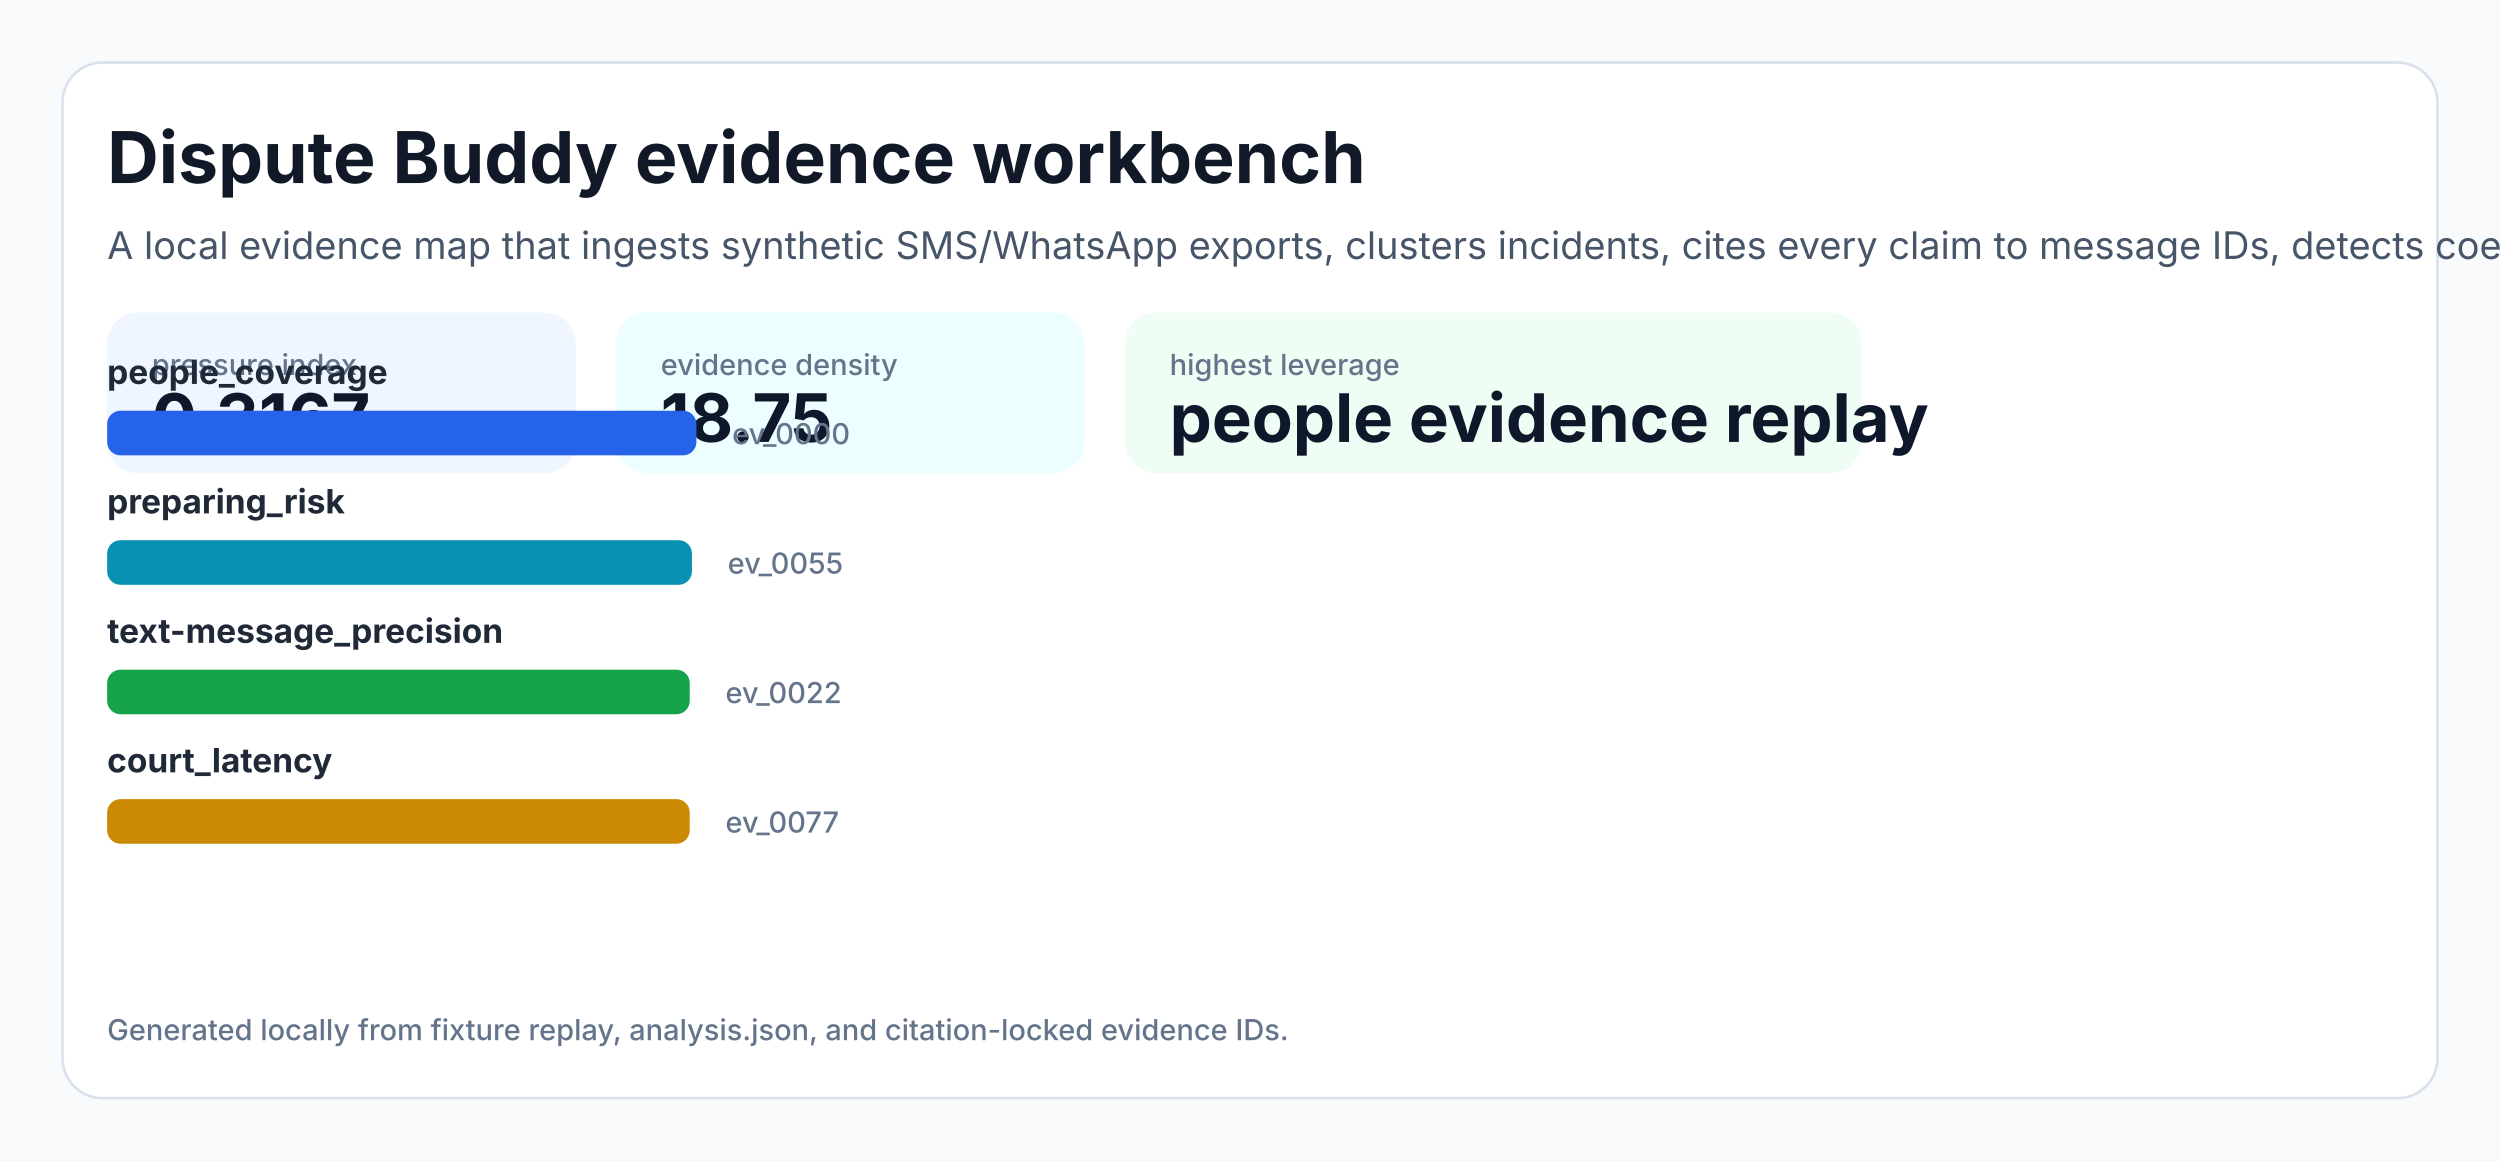
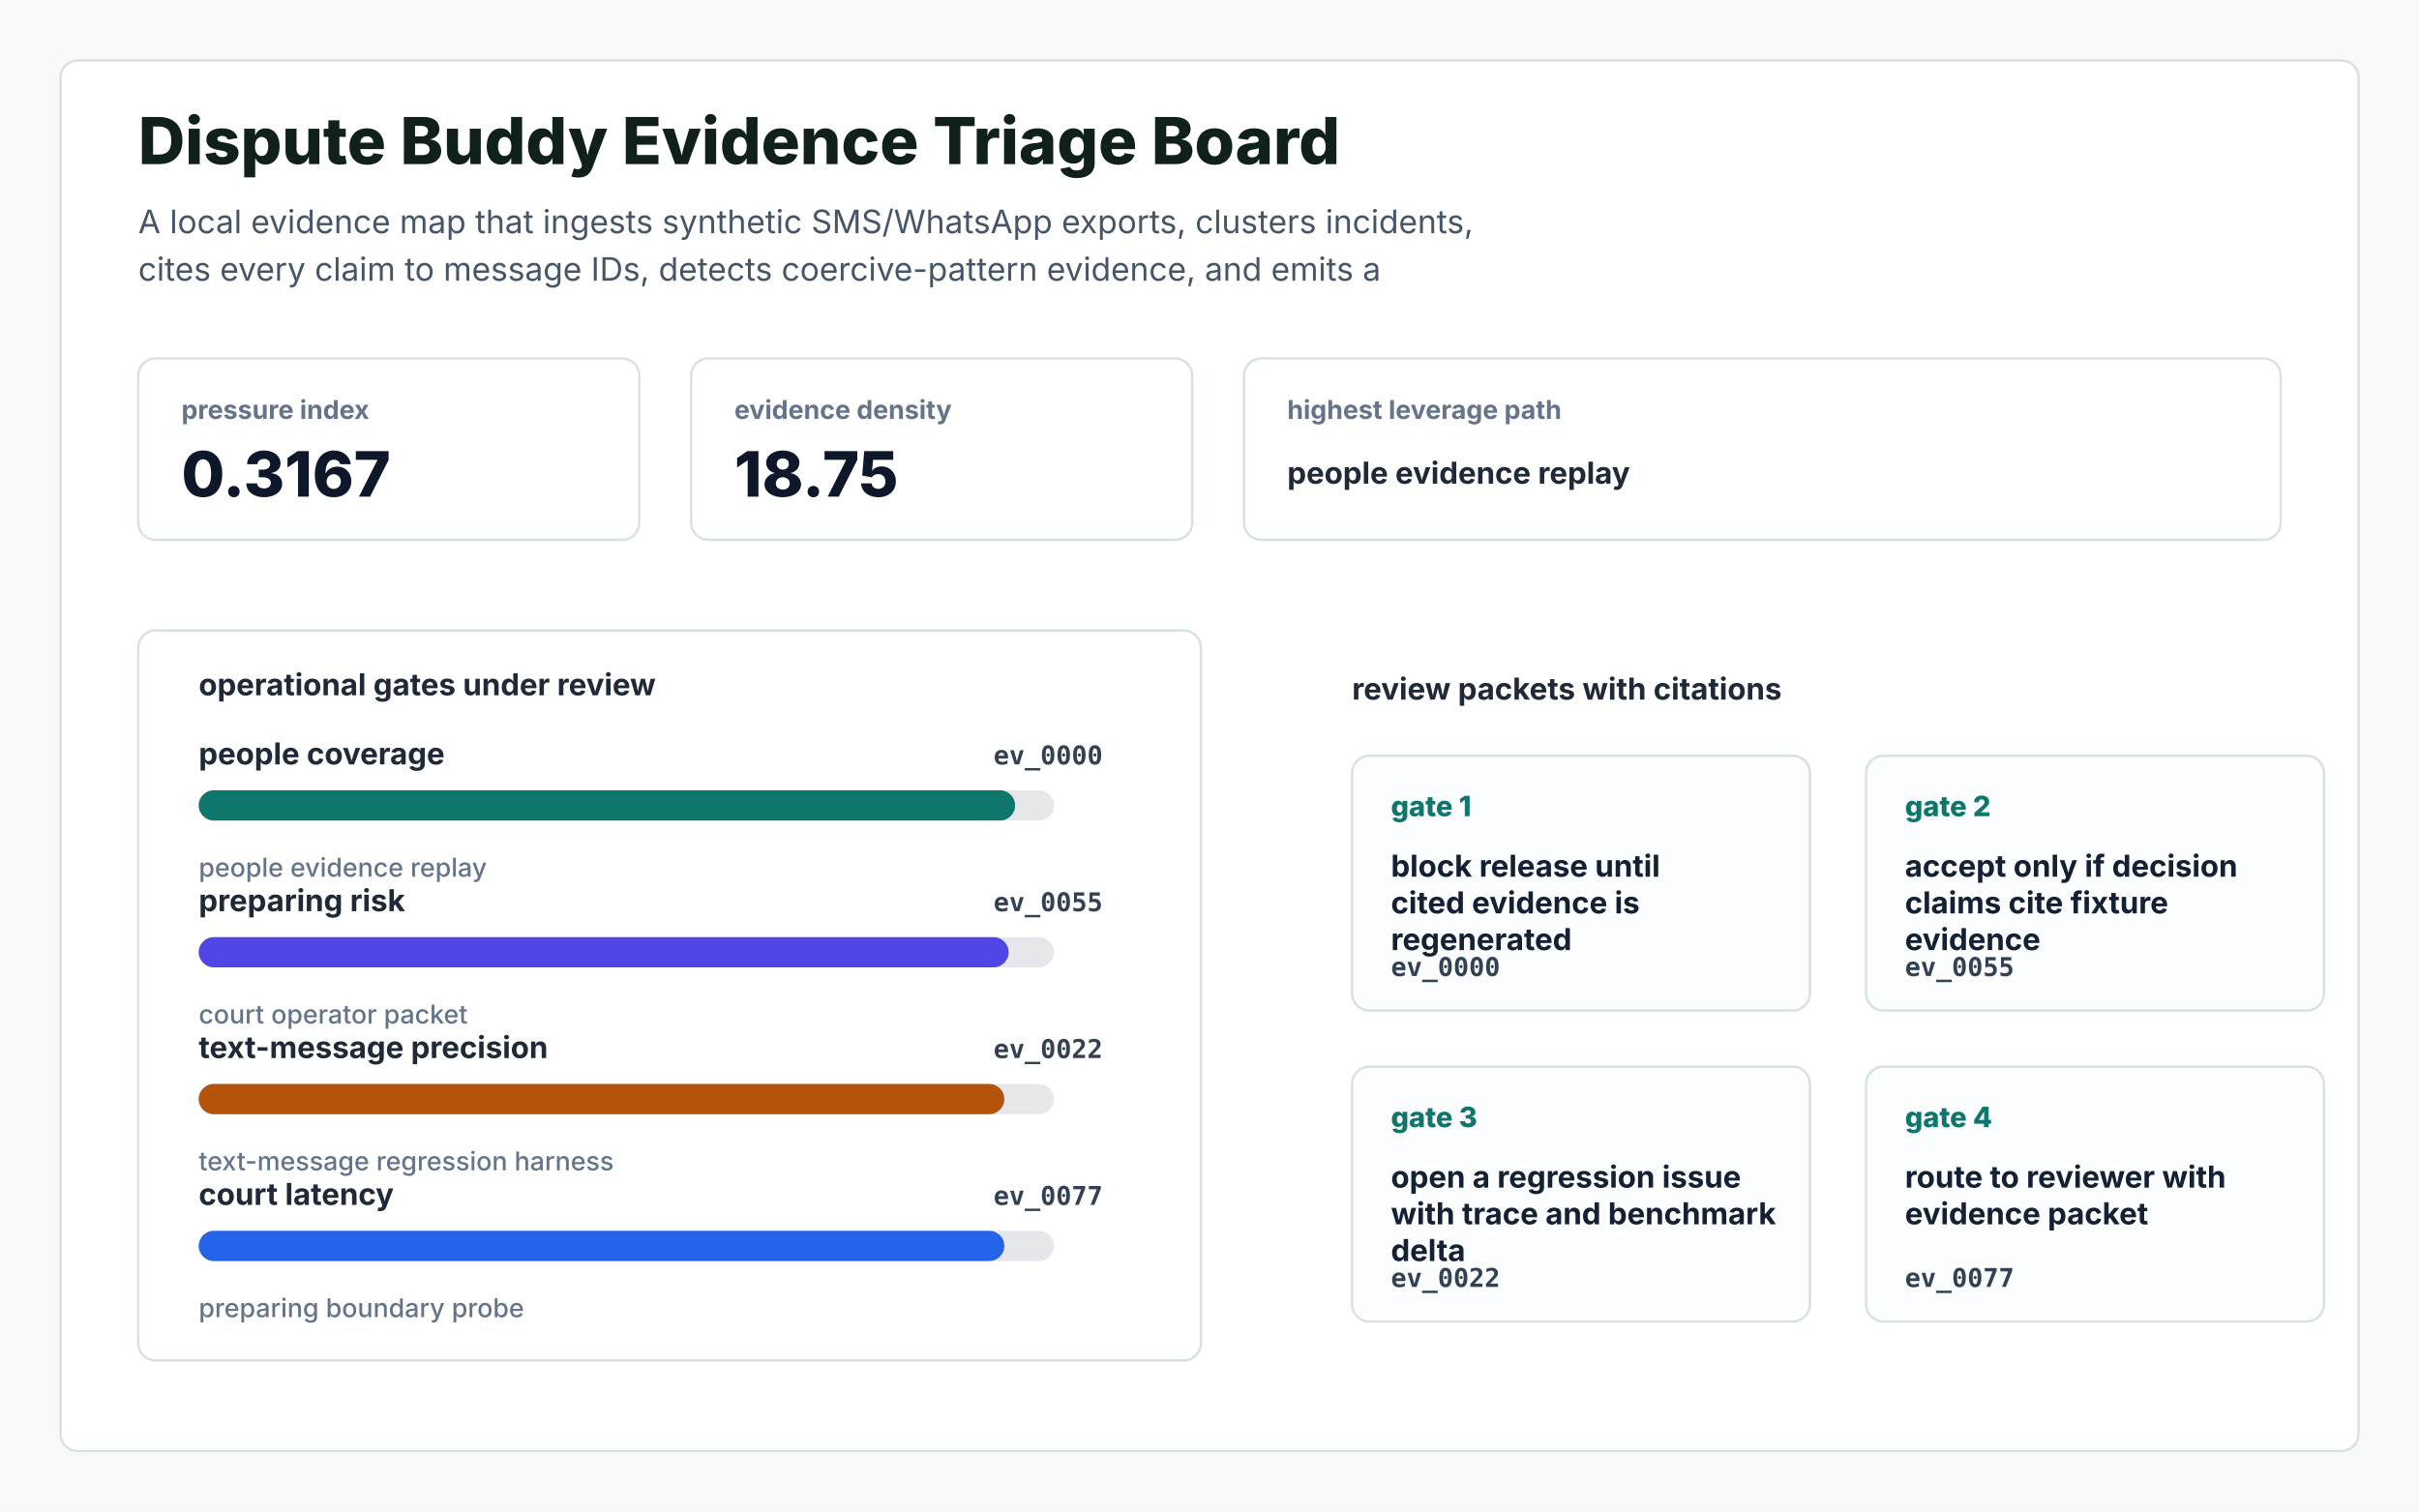
- <svg xmlns="http://www.w3.org/2000/svg" width="1120" height="520" viewBox="0 0 1120 520" role="img" aria-label="Dispute Buddy project working dashboard preview">
+ <svg xmlns="http://www.w3.org/2000/svg" width="1120" height="700" viewBox="0 0 1120 700" role="img" aria-label="Dispute Buddy visual evidence dashboard">
  <defs>
    <style>
-       .bg { fill: #f8fafc; }
-       .panel { fill: #ffffff; stroke: #d9e2ec; stroke-width: 1.2; }
-       .title { font: 700 32px -apple-system, BlinkMacSystemFont, "Segoe UI", sans-serif; fill: #111827; }
-       .sub { font: 400 17px -apple-system, BlinkMacSystemFont, "Segoe UI", sans-serif; fill: #475569; }
-       .label { font: 650 15px -apple-system, BlinkMacSystemFont, "Segoe UI", sans-serif; fill: #1f2937; }
-       .small { font: 500 13px -apple-system, BlinkMacSystemFont, "Segoe UI", sans-serif; fill: #64748b; }
-       .metric { font: 750 30px -apple-system, BlinkMacSystemFont, "Segoe UI", sans-serif; fill: #0f172a; }
+       .bg { fill:#f7faf9; }
+       .panel { fill:#ffffff; stroke:#d7e2df; stroke-width:1.1; }
+       .card { fill:#ffffff; stroke:#d7e2df; stroke-width:1.1; }
+       .actioncard { fill:#fbfdff; stroke:#d7e2df; stroke-width:1.1; }
+       .title { font:760 30px -apple-system,BlinkMacSystemFont,"Segoe UI",sans-serif; fill:#10201c; }
+       .sub { font:420 15px -apple-system,BlinkMacSystemFont,"Segoe UI",sans-serif; fill:#475569; }
+       .label { font:700 14px -apple-system,BlinkMacSystemFont,"Segoe UI",sans-serif; fill:#1f2937; }
+       .caption { font:500 12px -apple-system,BlinkMacSystemFont,"Segoe UI",sans-serif; fill:#64748b; }
+       .small { font:650 12px -apple-system,BlinkMacSystemFont,"Segoe UI",sans-serif; fill:#64748b; }
+       .metric { font:780 29px -apple-system,BlinkMacSystemFont,"Segoe UI",sans-serif; fill:#0f172a; }
+       .rank { font:760 13px -apple-system,BlinkMacSystemFont,"Segoe UI",sans-serif; fill:#0f766e; }
+       .cardtext { font:650 14px -apple-system,BlinkMacSystemFont,"Segoe UI",sans-serif; fill:#142033; }
+       .mono { font:700 12px ui-monospace,SFMono-Regular,Menlo,monospace; fill:#334155; }
    </style>
  </defs>
-   <rect class="bg" width="1120" height="520" rx="0" />
-   <rect class="panel" x="28" y="28" width="1064" height="464" rx="18" />
-   <text class="title" x="48" y="82">Dispute Buddy evidence workbench</text>
-   <text class="sub" x="48" y="116">A local evidence map that ingests synthetic SMS/WhatsApp exports, clusters incidents, cites every claim to message IDs, detects coercive-pattern evidence, and emits a lawyer-ready review packet.</text>
-   <rect x="48" y="140" width="210" height="72" rx="14" fill="#eff6ff" />
-   <text class="small" x="68" y="168">pressure index</text>
-   <text class="metric" x="68" y="198">0.3167</text>
-   <rect x="276" y="140" width="210" height="72" rx="14" fill="#ecfeff" />
-   <text class="small" x="296" y="168">evidence density</text>
-   <text class="metric" x="296" y="198">18.75</text>
-   <rect x="504" y="140" width="330" height="72" rx="14" fill="#f0fdf4" />
-   <text class="small" x="524" y="168">highest leverage</text>
-   <text class="metric" x="524" y="198">people evidence replay</text>
-   <text x="48" y="172" class="label">people_coverage</text>
-   <rect x="48" y="184" width="264" height="20" rx="6" fill="#2563eb" />
-   <text x="328" y="199" class="small">ev_0000</text>
-   <text x="48" y="230" class="label">preparing_risk</text>
-   <rect x="48" y="242" width="262" height="20" rx="6" fill="#0891b2" />
-   <text x="326" y="257" class="small">ev_0055</text>
-   <text x="48" y="288" class="label">text-message_precision</text>
-   <rect x="48" y="300" width="261" height="20" rx="6" fill="#16a34a" />
-   <text x="325" y="315" class="small">ev_0022</text>
-   <text x="48" y="346" class="label">court_latency</text>
-   <rect x="48" y="358" width="261" height="20" rx="6" fill="#ca8a04" />
-   <text x="325" y="373" class="small">ev_0077</text>
-   <text class="small" x="48" y="466">Generated locally from fixture replay, analysis.json, and citation-locked evidence IDs.</text>
+   <rect class="bg" width="1120" height="700" />
+   <rect class="panel" x="28" y="28" width="1064" height="644" rx="8" />
+   <text class="title" x="64" y="76">Dispute Buddy Evidence Triage Board</text>
+   <text class="sub" x="64" y="108">
+     <tspan x="64" dy="0">A local evidence map that ingests synthetic SMS/WhatsApp exports, clusters incidents,</tspan>
+     <tspan x="64" dy="22">cites every claim to message IDs, detects coercive-pattern evidence, and emits a</tspan>
+   </text>
+   <rect class="card" x="64" y="166" width="232" height="84" rx="8" />
+   <text class="small" x="84" y="194">pressure index</text>
+   <text class="metric" x="84" y="230">0.3167</text>
+   <rect class="card" x="320" y="166" width="232" height="84" rx="8" />
+   <text class="small" x="340" y="194">evidence density</text>
+   <text class="metric" x="340" y="230">18.75</text>
+   <rect class="card" x="576" y="166" width="480" height="84" rx="8" />
+   <text class="small" x="596" y="194">highest leverage path</text>
+   <text class="label" x="596" y="224">
+     <tspan x="596" dy="0">people evidence replay</tspan>
+   </text>
+   <rect class="card" x="64" y="292" width="492" height="338" rx="8" />
+   <text class="label" x="92" y="322">operational gates under review</text>
+   <text x="92" y="354" class="label">people coverage</text>
+   <text x="460" y="354" class="mono">ev_0000</text>
+   <rect x="92" y="366" width="396" height="14" rx="7" fill="#e5e7eb" />
+   <rect x="92" y="366" width="378" height="14" rx="7" fill="#0f766e" />
+   <text x="92" y="406" class="caption">people evidence replay</text>
+   <text x="92" y="422" class="label">preparing risk</text>
+   <text x="460" y="422" class="mono">ev_0055</text>
+   <rect x="92" y="434" width="396" height="14" rx="7" fill="#e5e7eb" />
+   <rect x="92" y="434" width="375" height="14" rx="7" fill="#4f46e5" />
+   <text x="92" y="474" class="caption">court operator packet</text>
+   <text x="92" y="490" class="label">text-message precision</text>
+   <text x="460" y="490" class="mono">ev_0022</text>
+   <rect x="92" y="502" width="396" height="14" rx="7" fill="#e5e7eb" />
+   <rect x="92" y="502" width="373" height="14" rx="7" fill="#b45309" />
+   <text x="92" y="542" class="caption">text-message regression harness</text>
+   <text x="92" y="558" class="label">court latency</text>
+   <text x="460" y="558" class="mono">ev_0077</text>
+   <rect x="92" y="570" width="396" height="14" rx="7" fill="#e5e7eb" />
+   <rect x="92" y="570" width="373" height="14" rx="7" fill="#2563eb" />
+   <text x="92" y="610" class="caption">preparing boundary probe</text>
+   <text class="label" x="626" y="324">review packets with citations</text>
+   <rect class="actioncard" x="626" y="350" width="212" height="118" rx="8" />
+   <text class="rank" x="644" y="378">gate 1</text>
+   <text class="cardtext" x="644" y="406">
+     <tspan x="644" dy="0">block release until</tspan>
+     <tspan x="644" dy="17">cited evidence is</tspan>
+     <tspan x="644" dy="17">regenerated</tspan>
+   </text>
+   <text class="mono" x="644" y="452">ev_0000</text>
+   <rect class="actioncard" x="864" y="350" width="212" height="118" rx="8" />
+   <text class="rank" x="882" y="378">gate 2</text>
+   <text class="cardtext" x="882" y="406">
+     <tspan x="882" dy="0">accept only if decision</tspan>
+     <tspan x="882" dy="17">claims cite fixture</tspan>
+     <tspan x="882" dy="17">evidence</tspan>
+   </text>
+   <text class="mono" x="882" y="452">ev_0055</text>
+   <rect class="actioncard" x="626" y="494" width="212" height="118" rx="8" />
+   <text class="rank" x="644" y="522">gate 3</text>
+   <text class="cardtext" x="644" y="550">
+     <tspan x="644" dy="0">open a regression issue</tspan>
+     <tspan x="644" dy="17">with trace and benchmark</tspan>
+     <tspan x="644" dy="17">delta</tspan>
+   </text>
+   <text class="mono" x="644" y="596">ev_0022</text>
+   <rect class="actioncard" x="864" y="494" width="212" height="118" rx="8" />
+   <text class="rank" x="882" y="522">gate 4</text>
+   <text class="cardtext" x="882" y="550">
+     <tspan x="882" dy="0">route to reviewer with</tspan>
+     <tspan x="882" dy="17">evidence packet</tspan>
+   </text>
+   <text class="mono" x="882" y="596">ev_0077</text>
</svg>
